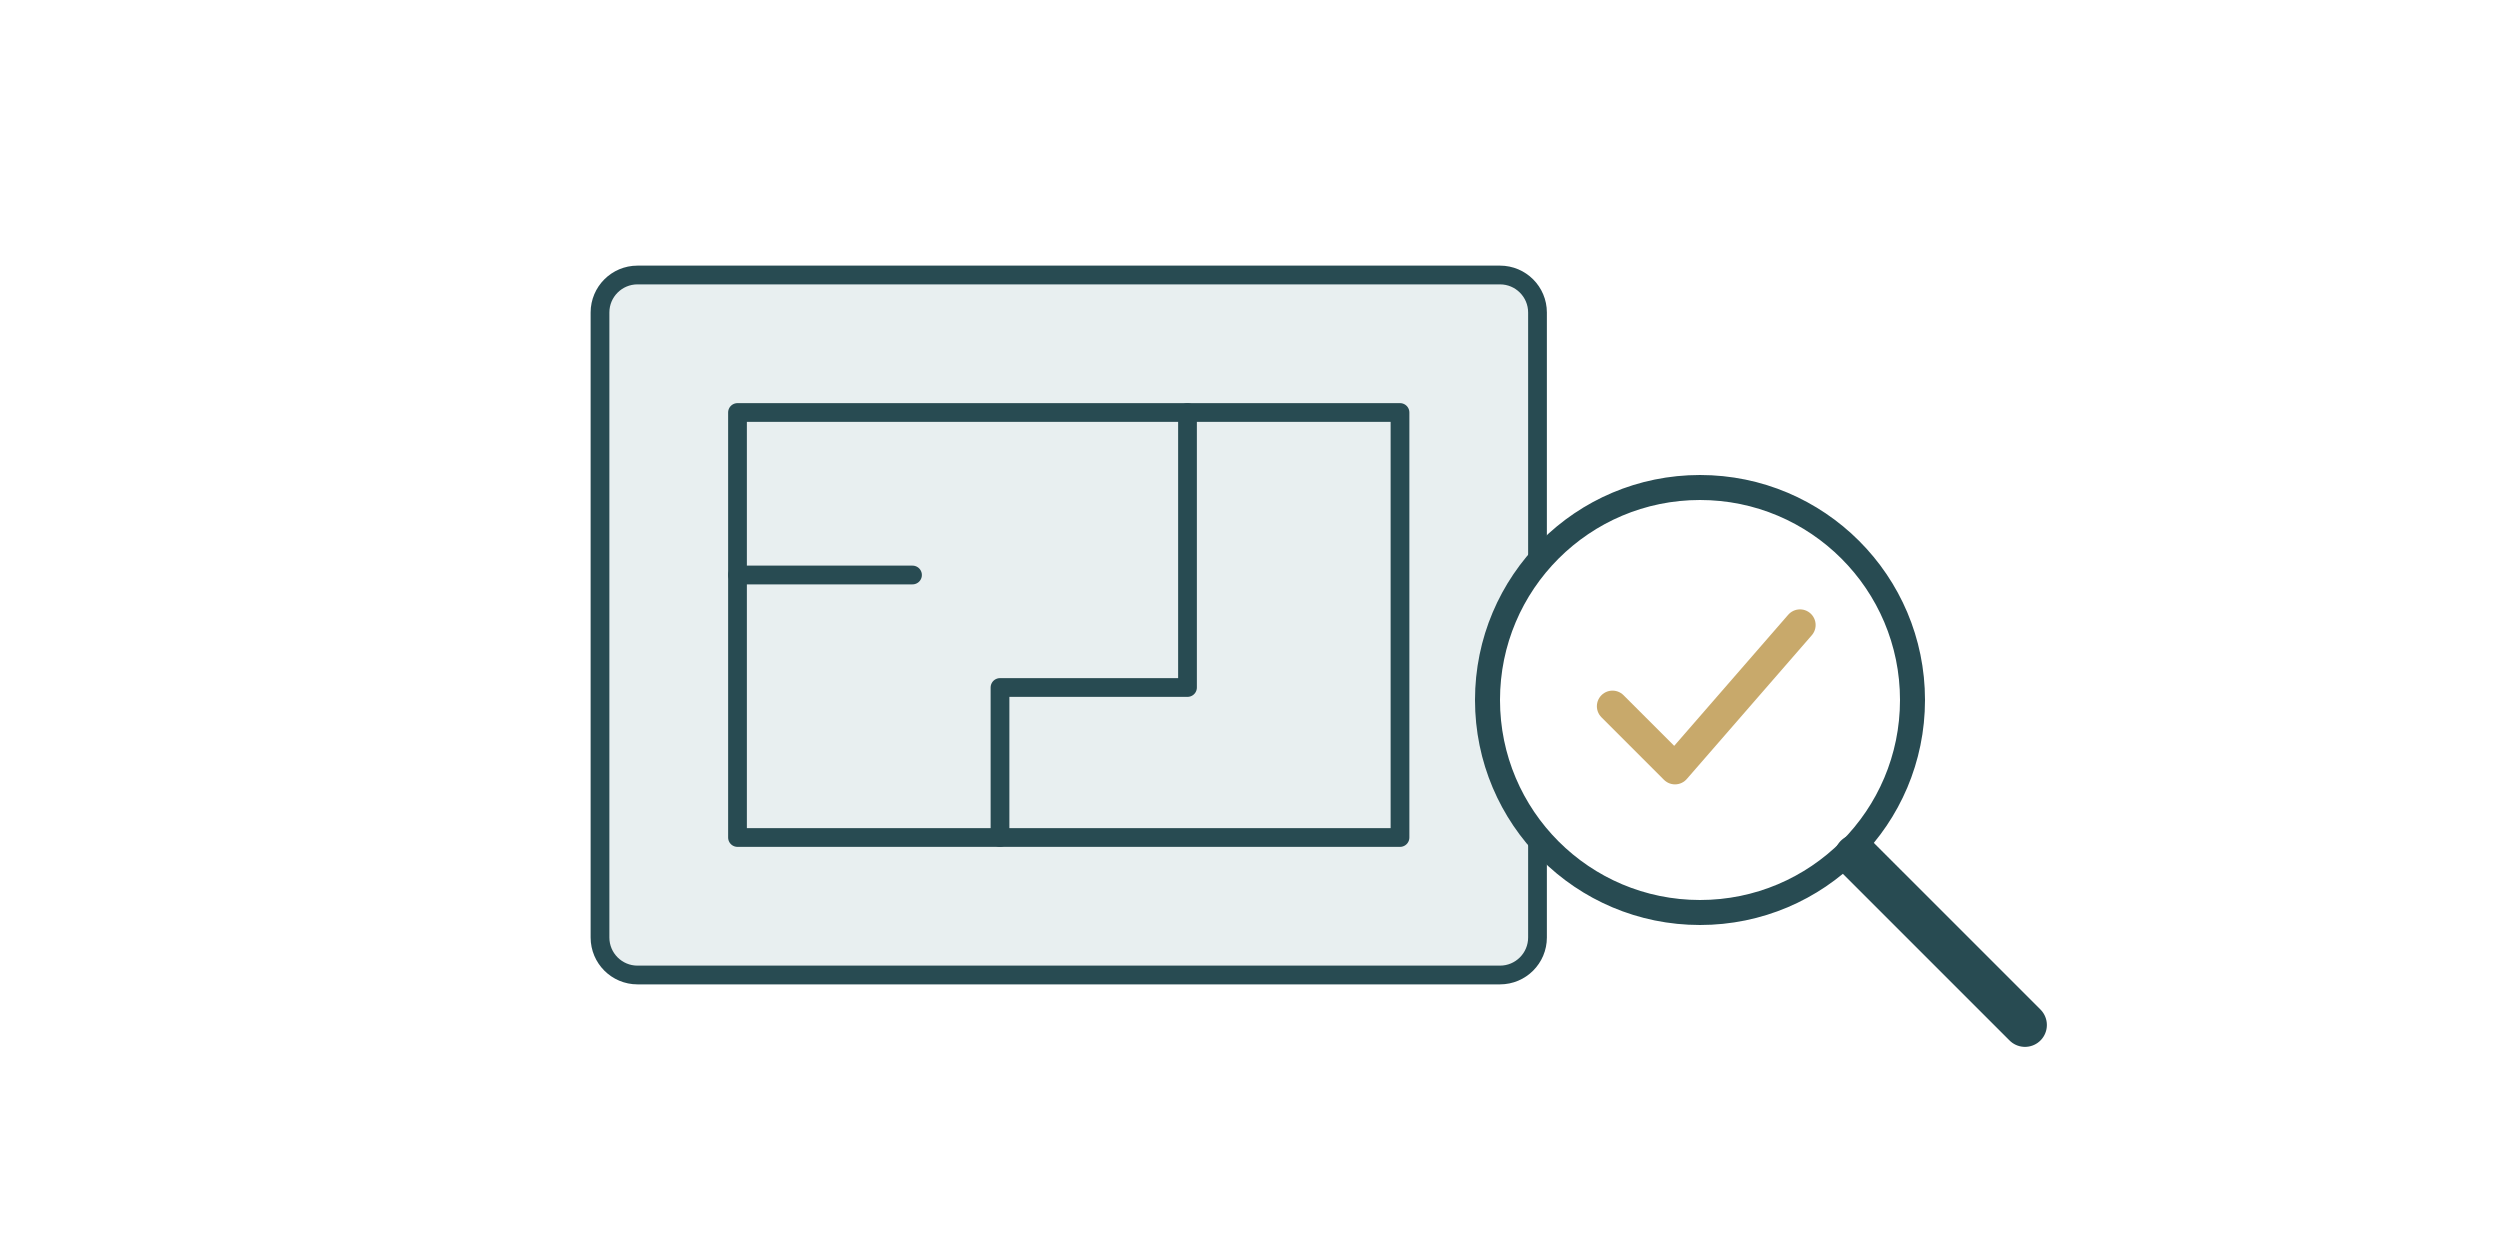
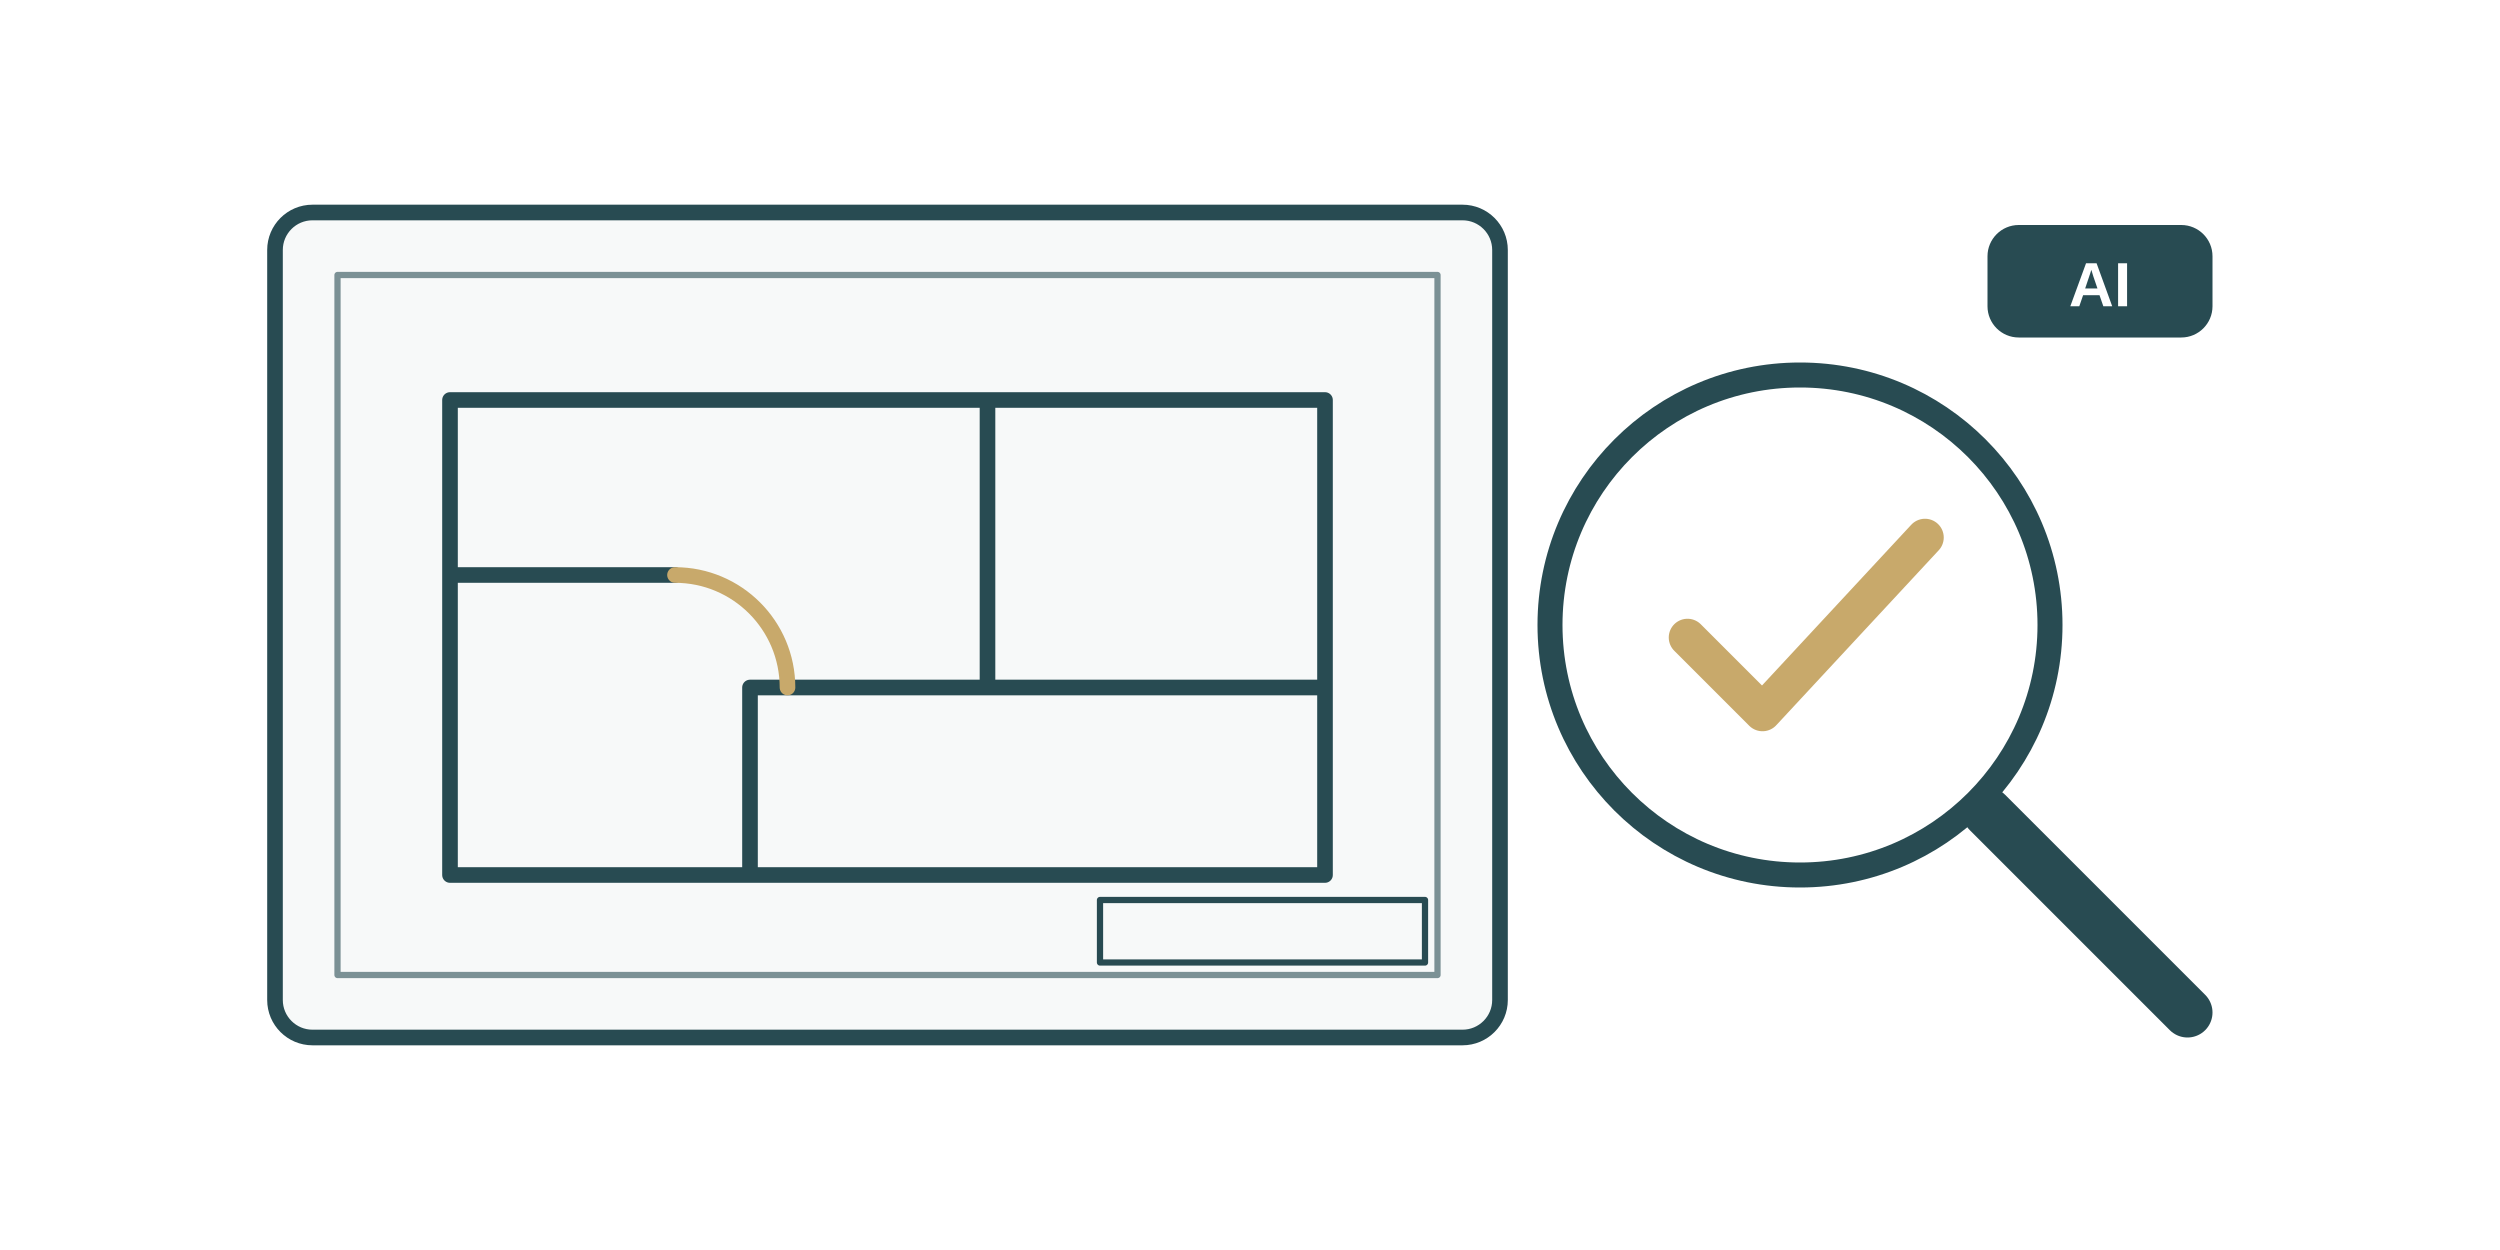
- <svg xmlns="http://www.w3.org/2000/svg" viewBox="0 0 400 200" role="img" aria-label="CAD drawing inspected by an AI agent">
+ <svg xmlns="http://www.w3.org/2000/svg" viewBox="0 0 400 200" font-family="Manrope, Arial, sans-serif" role="img" aria-label="CAD drawing inspected by an AI agent">
  <rect width="400" height="200" fill="#ffffff" />
-   <g fill="none" stroke="#284b52" stroke-width="3" stroke-linecap="round" stroke-linejoin="round">
-     <rect x="96" y="44" width="150" height="112" rx="6" fill="#e8eff0" />
-     <path d="M118 66 H190 V110 H160 V134 H118 Z" />
-     <path d="M190 66 H224 V134 H160" />
-     <path d="M118 92 H146" />
-     <circle cx="272" cy="112" r="34" fill="#ffffff" stroke-width="4" />
-     <path d="M297 137 L324 164" stroke-width="7" />
-     <path d="M258 113 L268 123 L288 100" stroke="#c8a96b" stroke-width="5" />
+   <g fill="none" stroke="#284b52" stroke-width="2.5" stroke-linecap="round" stroke-linejoin="round">
+     <rect x="44" y="34" width="196" height="132" rx="6" fill="#f7f9f9" />
+     <rect x="54" y="44" width="176" height="112" stroke-width="1" opacity="0.6" />
+     <path d="M72 64 H158 V110 H120 V140 H72 Z M158 64 H212 V140 H120 M72 92 H108 M158 110 H212" />
+     <path d="M108 92 A18 18 0 0 1 126 110" stroke="#c8a96b" />
+     <rect x="176" y="144" width="52" height="10" stroke-width="1" />
+     <circle cx="288" cy="100" r="40" fill="#ffffff" stroke-width="4" />
+     <path d="M318 130 L350 162" stroke-width="8" />
+     <path d="M270 102 L282 114 L308 86" stroke="#c8a96b" stroke-width="6" />
+     <rect x="318" y="36" width="36" height="18" rx="5" fill="#284b52" stroke="none" />
+     <text x="336.0" y="49" font-size="10" font-weight="700" fill="#ffffff" stroke="none" text-anchor="middle">AI</text>
  </g>
</svg>
